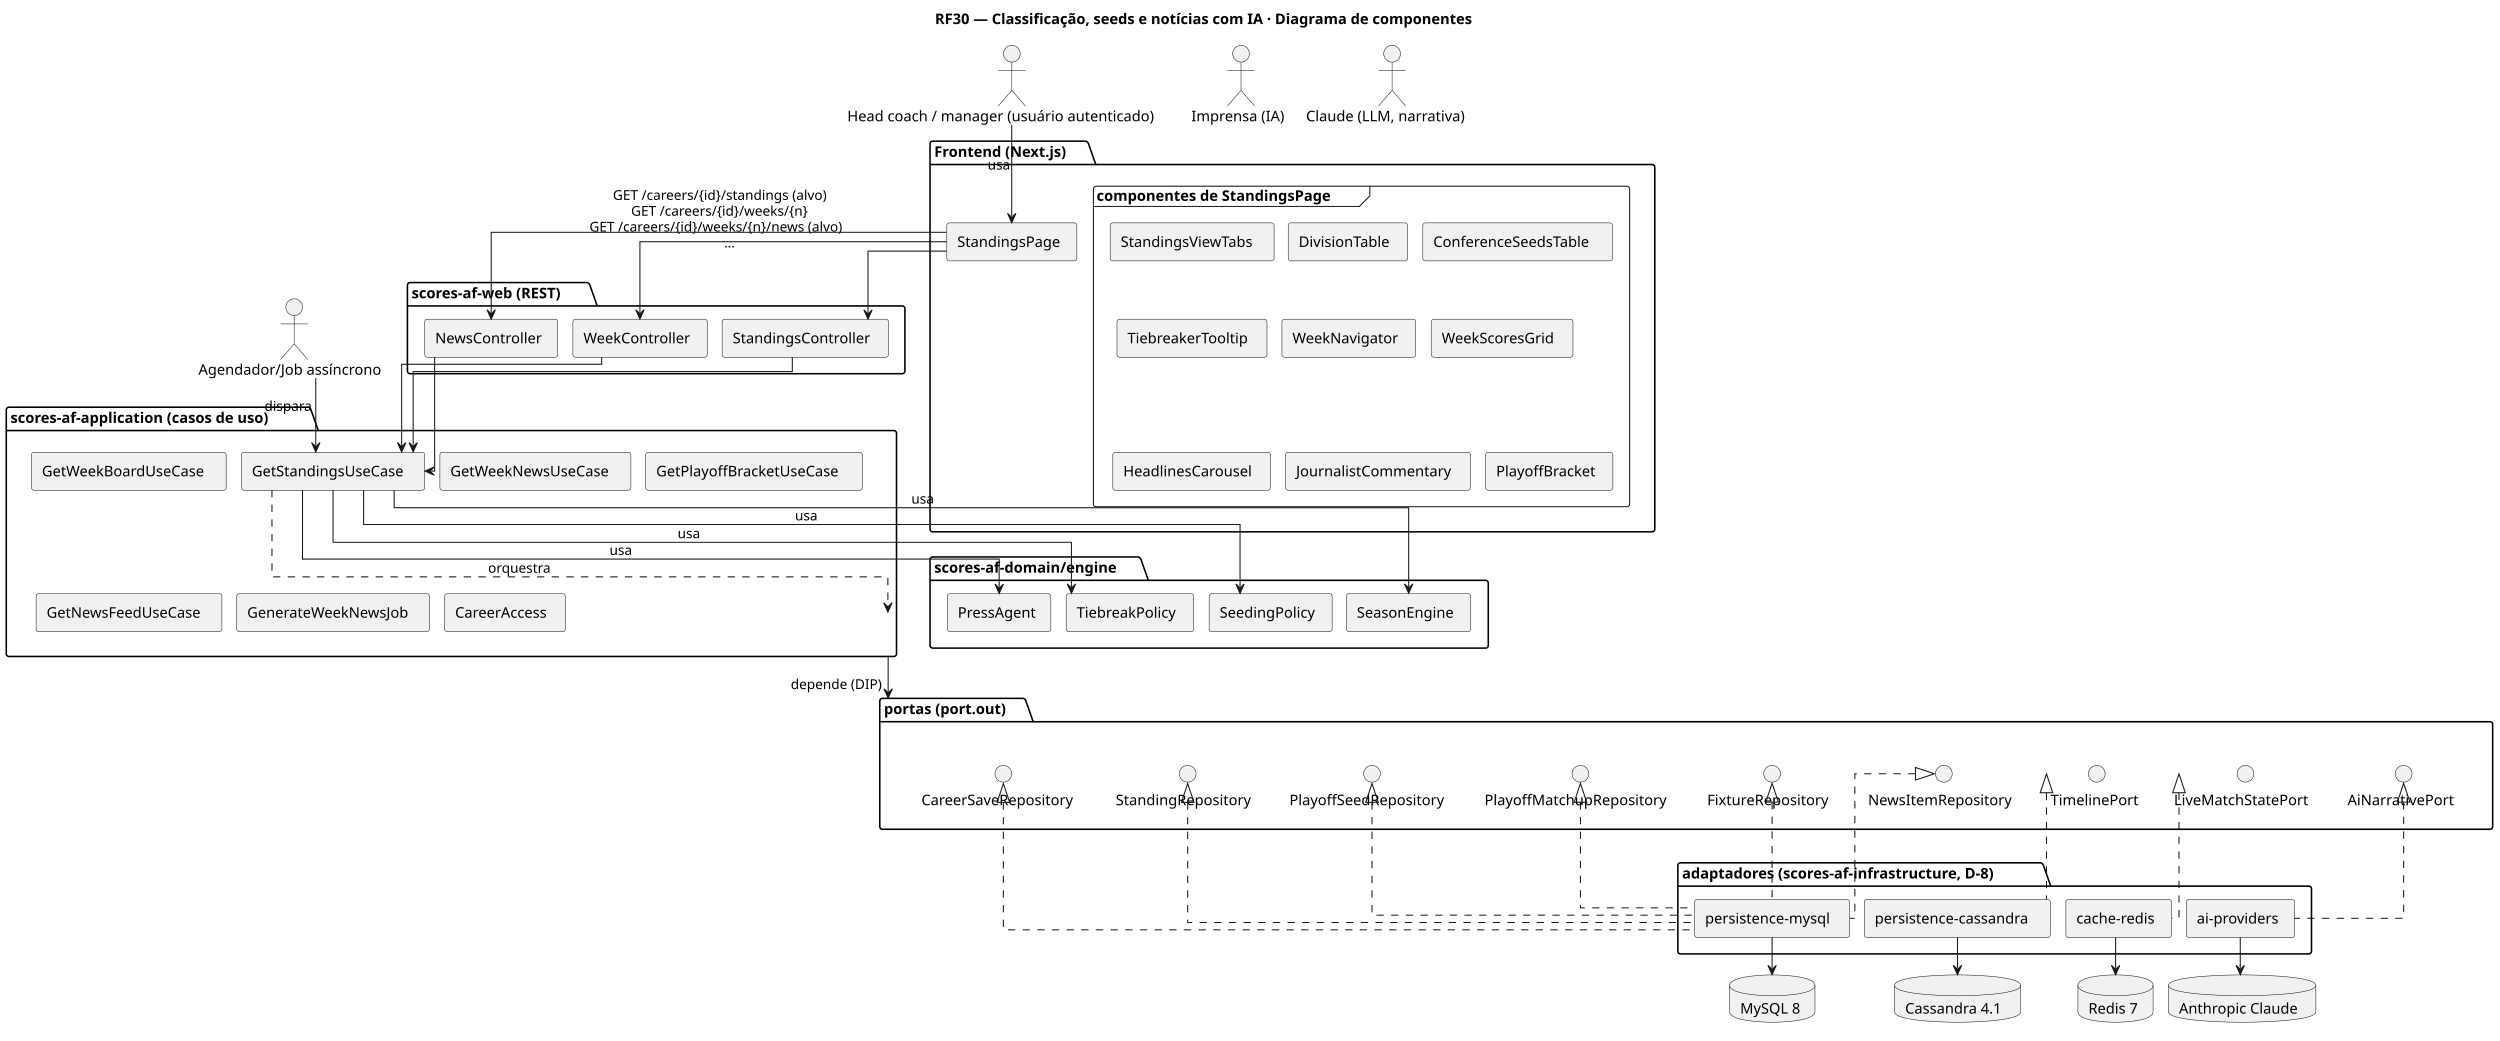
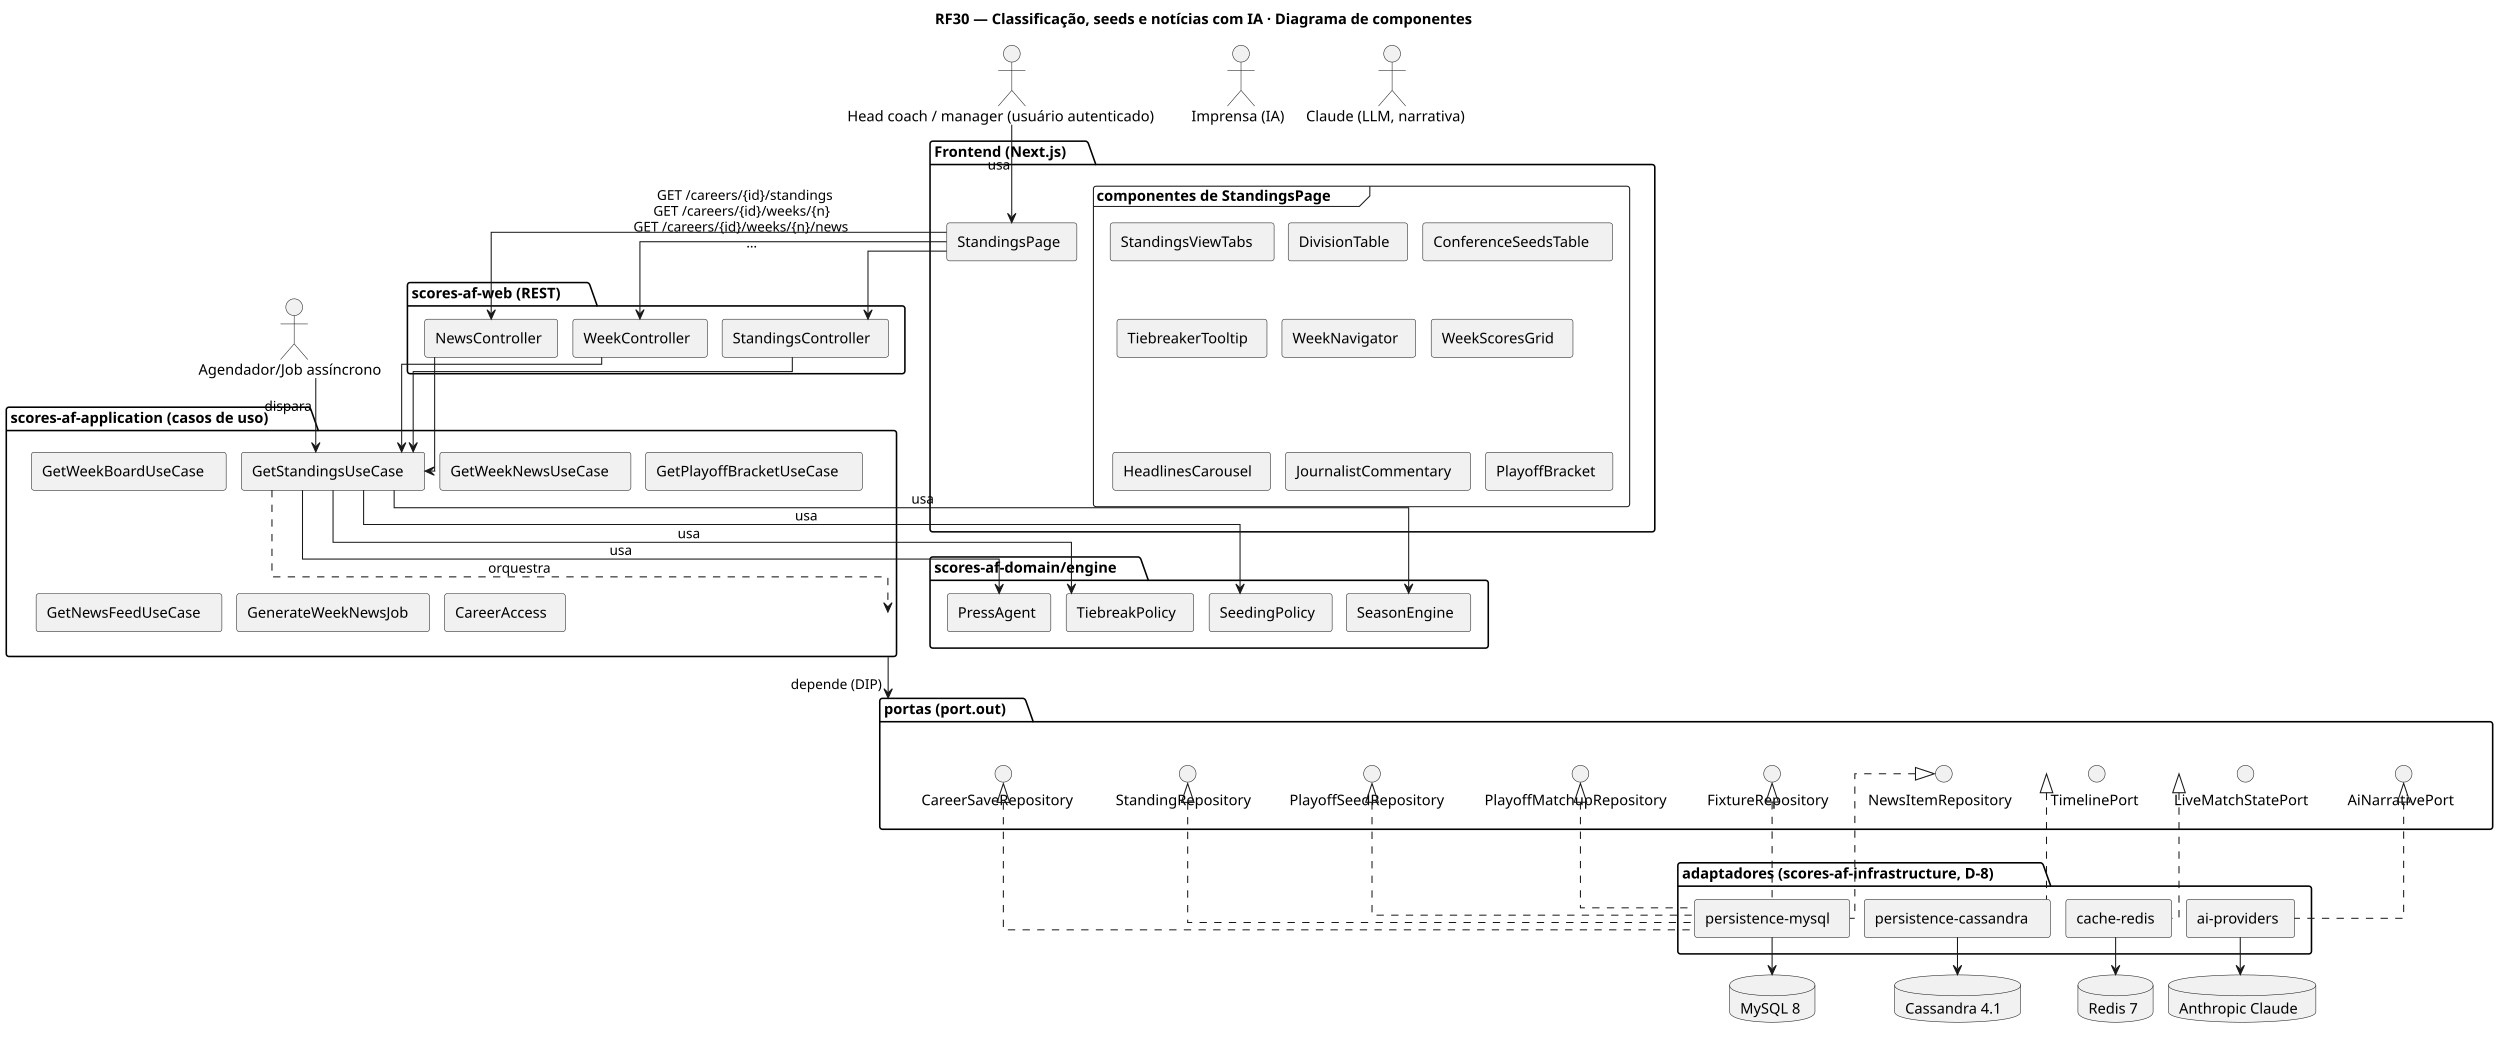
<svg xmlns="http://www.w3.org/2000/svg" contentStyleType="text/css" data-diagram-type="DESCRIPTION" height="993px" preserveAspectRatio="none" style="width:2387px;height:993px;background:#FFFFFF;" version="1.1" viewBox="0 0 2387 993" width="2387px" zoomAndPan="magnify">
  <defs />
  <g>
    <g class="title" data-source-line="1">
      <text fill="#000000" font-family="sans-serif" font-size="14" font-weight="bold" lengthAdjust="spacing" textLength="587.624" x="892.688" y="22.995">RF30 — Classificação, seeds e notícias com IA · Diagrama de componentes</text>
    </g>
    <g class="cluster" data-entity="pkg_fe" data-source-line="10" data-uid="ent0006" id="cluster_pkg_fe">
      <path d="M890.5,134.797 L1036.784,134.797 A3.75,3.75 0 0 1 1039.284,137.297 L1046.284,157.094 L1577.5,157.094 A2.5,2.5 0 0 1 1580,159.594 L1580,505.297 A2.5,2.5 0 0 1 1577.5,507.797 L890.5,507.797 A2.5,2.5 0 0 1 888,505.297 L888,137.297 A2.5,2.5 0 0 1 890.5,134.797" fill="none" style="stroke:#000000;stroke-width:1.5;" />
      <line style="stroke:#000000;stroke-width:1.5;" x1="888" x2="1046.284" y1="157.094" y2="157.094" />
      <text fill="#000000" font-family="sans-serif" font-size="14" font-weight="bold" lengthAdjust="spacing" textLength="145.284" x="892" y="149.792">Frontend (Next.js)</text>
    </g>
    <g class="cluster" data-entity="pkg_fe_sub" data-source-line="12" data-uid="ent0008" id="cluster_pkg_fe_sub">
      <rect fill="none" height="306" rx="2.5" ry="2.5" style="stroke:#181818;stroke-width:1;" width="512" x="1044" y="177.797" />
      <path d="M1307.914,177.797 L1307.914,187.094 L1297.914,197.094 L1044,197.094" fill="none" style="stroke:#181818;stroke-width:1;" />
      <text fill="#000000" font-family="sans-serif" font-size="14" font-weight="bold" lengthAdjust="spacing" textLength="253.914" x="1047" y="191.792">componentes de StandingsPage</text>
    </g>
    <g class="cluster" data-entity="pkg_web" data-source-line="24" data-uid="ent0018" id="cluster_pkg_web">
      <path d="M391.5,269.797 L560.739,269.797 A3.75,3.75 0 0 1 563.239,272.297 L570.239,292.094 L861.5,292.094 A2.5,2.5 0 0 1 864,294.594 L864,354.297 A2.5,2.5 0 0 1 861.5,356.797 L391.5,356.797 A2.5,2.5 0 0 1 389,354.297 L389,272.297 A2.5,2.5 0 0 1 391.5,269.797" fill="none" style="stroke:#000000;stroke-width:1.5;" />
      <line style="stroke:#000000;stroke-width:1.5;" x1="389" x2="570.239" y1="292.094" y2="292.094" />
      <text fill="#000000" font-family="sans-serif" font-size="14" font-weight="bold" lengthAdjust="spacing" textLength="168.239" x="393" y="284.792">scores-af-web (REST)</text>
    </g>
    <g class="cluster" data-entity="pkg_app" data-source-line="29" data-uid="ent0022" id="cluster_pkg_app">
      <path d="M8.5,388.797 L294.435,388.797 A3.75,3.75 0 0 1 296.935,391.297 L303.935,411.094 L853.5,411.094 A2.5,2.5 0 0 1 856,413.594 L856,624.297 A2.5,2.5 0 0 1 853.5,626.797 L8.5,626.797 A2.5,2.5 0 0 1 6,624.297 L6,391.297 A2.5,2.5 0 0 1 8.5,388.797" fill="none" style="stroke:#000000;stroke-width:1.5;" />
      <line style="stroke:#000000;stroke-width:1.5;" x1="6" x2="303.935" y1="411.094" y2="411.094" />
      <text fill="#000000" font-family="sans-serif" font-size="14" font-weight="bold" lengthAdjust="spacing" textLength="284.935" x="10" y="403.792">scores-af-application (casos de uso)</text>
    </g>
    <g class="cluster" data-entity="pkg_eng" data-source-line="38" data-uid="ent0030" id="cluster_pkg_eng">
      <path d="M890.5,531.797 L1086.939,531.797 A3.75,3.75 0 0 1 1089.439,534.297 L1096.439,554.094 L1418.5,554.094 A2.5,2.5 0 0 1 1421,556.594 L1421,616.297 A2.5,2.5 0 0 1 1418.5,618.797 L890.5,618.797 A2.5,2.5 0 0 1 888,616.297 L888,534.297 A2.5,2.5 0 0 1 890.5,531.797" fill="none" style="stroke:#000000;stroke-width:1.5;" />
      <line style="stroke:#000000;stroke-width:1.5;" x1="888" x2="1096.439" y1="554.094" y2="554.094" />
      <text fill="#000000" font-family="sans-serif" font-size="14" font-weight="bold" lengthAdjust="spacing" textLength="195.44" x="892" y="546.792">scores-af-domain/engine</text>
    </g>
    <g class="cluster" data-entity="pkg_ports" data-source-line="44" data-uid="ent0035" id="cluster_pkg_ports">
      <path d="M842.5,666.797 L977.019,666.797 A3.75,3.75 0 0 1 979.519,669.297 L986.519,689.094 L2377.5,689.094 A2.5,2.5 0 0 1 2380,691.594 L2380,789.297 A2.5,2.5 0 0 1 2377.5,791.797 L842.5,791.797 A2.5,2.5 0 0 1 840,789.297 L840,669.297 A2.5,2.5 0 0 1 842.5,666.797" fill="none" style="stroke:#000000;stroke-width:1.5;" />
      <line style="stroke:#000000;stroke-width:1.5;" x1="840" x2="986.519" y1="689.094" y2="689.094" />
      <text fill="#000000" font-family="sans-serif" font-size="14" font-weight="bold" lengthAdjust="spacing" textLength="133.519" x="844" y="681.792">portas (port.out)</text>
    </g>
    <g class="cluster" data-entity="pkg_ad" data-source-line="55" data-uid="ent0045" id="cluster_pkg_ad">
      <path d="M1604.5,823.797 L1948.589,823.797 A3.75,3.75 0 0 1 1951.089,826.297 L1958.089,846.094 L2204.5,846.094 A2.5,2.5 0 0 1 2207,848.594 L2207,908.297 A2.5,2.5 0 0 1 2204.5,910.797 L1604.5,910.797 A2.5,2.5 0 0 1 1602,908.297 L1602,826.297 A2.5,2.5 0 0 1 1604.5,823.797" fill="none" style="stroke:#000000;stroke-width:1.5;" />
      <line style="stroke:#000000;stroke-width:1.5;" x1="1602" x2="1958.089" y1="846.094" y2="846.094" />
      <text fill="#000000" font-family="sans-serif" font-size="14" font-weight="bold" lengthAdjust="spacing" textLength="343.089" x="1606" y="838.792">adaptadores (scores-af-infrastructure, D-8)</text>
    </g>
    <g class="entity" data-entity="c5" data-source-line="11" data-uid="ent0007" id="entity_c5">
      <rect fill="#F1F1F1" height="36.297" rx="2.5" ry="2.5" style="stroke:#181818;stroke-width:0.5;" width="124.18" x="904" y="212.797" />
      <text fill="#000000" font-family="sans-serif" font-size="14" lengthAdjust="spacing" textLength="104.18" x="914" y="235.792">StandingsPage</text>
    </g>
    <g class="entity" data-entity="c6" data-source-line="13" data-uid="ent0009" id="entity_c6">
      <rect fill="#F1F1F1" height="36.297" rx="2.5" ry="2.5" style="stroke:#181818;stroke-width:0.5;" width="156.5" x="1060" y="212.797" />
      <text fill="#000000" font-family="sans-serif" font-size="14" lengthAdjust="spacing" textLength="136.5" x="1070" y="235.792">StandingsViewTabs</text>
    </g>
    <g class="entity" data-entity="c7" data-source-line="14" data-uid="ent0010" id="entity_c7">
      <rect fill="#F1F1F1" height="36.297" rx="2.5" ry="2.5" style="stroke:#181818;stroke-width:0.5;" width="113.987" x="1230" y="212.797" />
      <text fill="#000000" font-family="sans-serif" font-size="14" lengthAdjust="spacing" textLength="93.987" x="1240" y="235.792">DivisionTable</text>
    </g>
    <g class="entity" data-entity="c8" data-source-line="15" data-uid="ent0011" id="entity_c8">
      <rect fill="#F1F1F1" height="36.297" rx="2.5" ry="2.5" style="stroke:#181818;stroke-width:0.5;" width="181.123" x="1358.5" y="212.797" />
      <text fill="#000000" font-family="sans-serif" font-size="14" lengthAdjust="spacing" textLength="161.123" x="1368.5" y="235.792">ConferenceSeedsTable</text>
    </g>
    <g class="entity" data-entity="c9" data-source-line="16" data-uid="ent0012" id="entity_c9">
      <rect fill="#F1F1F1" height="36.297" rx="2.5" ry="2.5" style="stroke:#181818;stroke-width:0.5;" width="143.204" x="1066.5" y="304.797" />
      <text fill="#000000" font-family="sans-serif" font-size="14" lengthAdjust="spacing" textLength="123.204" x="1076.5" y="327.792">TiebreakerTooltip</text>
    </g>
    <g class="entity" data-entity="c10" data-source-line="17" data-uid="ent0013" id="entity_c10">
      <rect fill="#F1F1F1" height="36.297" rx="2.5" ry="2.5" style="stroke:#181818;stroke-width:0.5;" width="127.68" x="1224" y="304.797" />
      <text fill="#000000" font-family="sans-serif" font-size="14" lengthAdjust="spacing" textLength="107.68" x="1234" y="327.792">WeekNavigator</text>
    </g>
    <g class="entity" data-entity="c11" data-source-line="18" data-uid="ent0014" id="entity_c11">
      <rect fill="#F1F1F1" height="36.297" rx="2.5" ry="2.5" style="stroke:#181818;stroke-width:0.5;" width="135.37" x="1366.5" y="304.797" />
      <text fill="#000000" font-family="sans-serif" font-size="14" lengthAdjust="spacing" textLength="115.37" x="1376.5" y="327.792">WeekScoresGrid</text>
    </g>
    <g class="entity" data-entity="c12" data-source-line="19" data-uid="ent0015" id="entity_c12">
      <rect fill="#F1F1F1" height="36.297" rx="2.5" ry="2.5" style="stroke:#181818;stroke-width:0.5;" width="150.512" x="1062.5" y="431.797" />
      <text fill="#000000" font-family="sans-serif" font-size="14" lengthAdjust="spacing" textLength="130.512" x="1072.5" y="454.792">HeadlinesCarousel</text>
    </g>
    <g class="entity" data-entity="c13" data-source-line="20" data-uid="ent0016" id="entity_c13">
      <rect fill="#F1F1F1" height="36.297" rx="2.5" ry="2.5" style="stroke:#181818;stroke-width:0.5;" width="176.55" x="1227.5" y="431.797" />
      <text fill="#000000" font-family="sans-serif" font-size="14" lengthAdjust="spacing" textLength="156.55" x="1237.5" y="454.792">JournalistCommentary</text>
    </g>
    <g class="entity" data-entity="c14" data-source-line="21" data-uid="ent0017" id="entity_c14">
      <rect fill="#F1F1F1" height="36.297" rx="2.5" ry="2.5" style="stroke:#181818;stroke-width:0.5;" width="121.466" x="1418.5" y="431.797" />
      <text fill="#000000" font-family="sans-serif" font-size="14" lengthAdjust="spacing" textLength="101.466" x="1428.5" y="454.792">PlayoffBracket</text>
    </g>
    <g class="entity" data-entity="c15" data-source-line="25" data-uid="ent0019" id="entity_c15">
      <rect fill="#F1F1F1" height="36.297" rx="2.5" ry="2.5" style="stroke:#181818;stroke-width:0.5;" width="158.831" x="689.5" y="304.797" />
      <text fill="#000000" font-family="sans-serif" font-size="14" lengthAdjust="spacing" textLength="138.831" x="699.5" y="327.792">StandingsController</text>
    </g>
    <g class="entity" data-entity="c16" data-source-line="26" data-uid="ent0020" id="entity_c16">
      <rect fill="#F1F1F1" height="36.297" rx="2.5" ry="2.5" style="stroke:#181818;stroke-width:0.5;" width="128.35" x="547" y="304.797" />
      <text fill="#000000" font-family="sans-serif" font-size="14" lengthAdjust="spacing" textLength="108.35" x="557" y="327.792">WeekController</text>
    </g>
    <g class="entity" data-entity="c17" data-source-line="27" data-uid="ent0021" id="entity_c17">
      <rect fill="#F1F1F1" height="36.297" rx="2.5" ry="2.5" style="stroke:#181818;stroke-width:0.5;" width="127.003" x="405.5" y="304.797" />
      <text fill="#000000" font-family="sans-serif" font-size="14" lengthAdjust="spacing" textLength="107.003" x="415.5" y="327.792">NewsController</text>
    </g>
    <g class="entity" data-entity="c18" data-source-line="30" data-uid="ent0023" id="entity_c18">
      <rect fill="#F1F1F1" height="36.297" rx="2.5" ry="2.5" style="stroke:#181818;stroke-width:0.5;" width="175.025" x="230.5" y="431.797" />
      <text fill="#000000" font-family="sans-serif" font-size="14" lengthAdjust="spacing" textLength="155.025" x="240.5" y="454.792">GetStandingsUseCase</text>
    </g>
    <g class="entity" data-entity="c19" data-source-line="31" data-uid="ent0024" id="entity_c19">
      <rect fill="#F1F1F1" height="36.297" rx="2.5" ry="2.5" style="stroke:#181818;stroke-width:0.5;" width="185.935" x="30" y="431.797" />
      <text fill="#000000" font-family="sans-serif" font-size="14" lengthAdjust="spacing" textLength="165.935" x="40" y="454.792">GetWeekBoardUseCase</text>
    </g>
    <g class="entity" data-entity="c20" data-source-line="32" data-uid="ent0025" id="entity_c20">
      <rect fill="#F1F1F1" height="36.297" rx="2.5" ry="2.5" style="stroke:#181818;stroke-width:0.5;" width="182.374" x="420" y="431.797" />
      <text fill="#000000" font-family="sans-serif" font-size="14" lengthAdjust="spacing" textLength="162.374" x="430" y="454.792">GetWeekNewsUseCase</text>
    </g>
    <g class="entity" data-entity="c21" data-source-line="33" data-uid="ent0026" id="entity_c21">
      <rect fill="#F1F1F1" height="36.297" rx="2.5" ry="2.5" style="stroke:#181818;stroke-width:0.5;" width="206.833" x="616.5" y="431.797" />
      <text fill="#000000" font-family="sans-serif" font-size="14" lengthAdjust="spacing" textLength="186.833" x="626.5" y="454.792">GetPlayoffBracketUseCase</text>
    </g>
    <g class="entity" data-entity="c22" data-source-line="34" data-uid="ent0027" id="entity_c22">
      <rect fill="#F1F1F1" height="36.297" rx="2.5" ry="2.5" style="stroke:#181818;stroke-width:0.5;" width="177.363" x="34.5" y="566.797" />
      <text fill="#000000" font-family="sans-serif" font-size="14" lengthAdjust="spacing" textLength="157.363" x="44.5" y="589.792">GetNewsFeedUseCase</text>
    </g>
    <g class="entity" data-entity="c23" data-source-line="35" data-uid="ent0028" id="entity_c23">
      <rect fill="#F1F1F1" height="36.297" rx="2.5" ry="2.5" style="stroke:#181818;stroke-width:0.5;" width="183.974" x="226" y="566.797" />
      <text fill="#000000" font-family="sans-serif" font-size="14" lengthAdjust="spacing" textLength="163.974" x="236" y="589.792">GenerateWeekNewsJob</text>
    </g>
    <g class="entity" data-entity="c24" data-source-line="36" data-uid="ent0029" id="entity_c24">
      <rect fill="#F1F1F1" height="36.297" rx="2.5" ry="2.5" style="stroke:#181818;stroke-width:0.5;" width="115.266" x="424.5" y="566.797" />
      <text fill="#000000" font-family="sans-serif" font-size="14" lengthAdjust="spacing" textLength="95.266" x="434.5" y="589.792">CareerAccess</text>
    </g>
    <g class="entity" data-entity="c25" data-source-line="39" data-uid="ent0031" id="entity_c25">
      <rect fill="#F1F1F1" height="36.297" rx="2.5" ry="2.5" style="stroke:#181818;stroke-width:0.5;" width="118.793" x="1285.5" y="566.797" />
      <text fill="#000000" font-family="sans-serif" font-size="14" lengthAdjust="spacing" textLength="98.793" x="1295.5" y="589.792">SeasonEngine</text>
    </g>
    <g class="entity" data-entity="c26" data-source-line="40" data-uid="ent0032" id="entity_c26">
      <rect fill="#F1F1F1" height="36.297" rx="2.5" ry="2.5" style="stroke:#181818;stroke-width:0.5;" width="117.419" x="1154.5" y="566.797" />
      <text fill="#000000" font-family="sans-serif" font-size="14" lengthAdjust="spacing" textLength="97.419" x="1164.5" y="589.792">SeedingPolicy</text>
    </g>
    <g class="entity" data-entity="c27" data-source-line="41" data-uid="ent0033" id="entity_c27">
      <rect fill="#F1F1F1" height="36.297" rx="2.5" ry="2.5" style="stroke:#181818;stroke-width:0.5;" width="121.767" x="1018" y="566.797" />
      <text fill="#000000" font-family="sans-serif" font-size="14" lengthAdjust="spacing" textLength="101.767" x="1028" y="589.792">TiebreakPolicy</text>
    </g>
    <g class="entity" data-entity="c28" data-source-line="42" data-uid="ent0034" id="entity_c28">
      <rect fill="#F1F1F1" height="36.297" rx="2.5" ry="2.5" style="stroke:#181818;stroke-width:0.5;" width="98.839" x="904.5" y="566.797" />
      <text fill="#000000" font-family="sans-serif" font-size="14" lengthAdjust="spacing" textLength="78.839" x="914.5" y="589.792">PressAgent</text>
    </g>
    <g class="entity" data-entity="c29" data-source-line="45" data-uid="ent0036" id="entity_c29">
      <ellipse cx="958" cy="738.797" fill="#F1F1F1" rx="8" ry="8" style="stroke:#181818;stroke-width:0.5;" />
      <text fill="#000000" font-family="sans-serif" font-size="14" lengthAdjust="spacing" textLength="156.529" x="879.735" y="768.792">CareerSaveRepository</text>
    </g>
    <g class="entity" data-entity="c30" data-source-line="46" data-uid="ent0037" id="entity_c30">
      <ellipse cx="1134" cy="738.797" fill="#F1F1F1" rx="8" ry="8" style="stroke:#181818;stroke-width:0.5;" />
      <text fill="#000000" font-family="sans-serif" font-size="14" lengthAdjust="spacing" textLength="137.436" x="1065.282" y="768.792">StandingRepository</text>
    </g>
    <g class="entity" data-entity="c31" data-source-line="47" data-uid="ent0038" id="entity_c31">
      <ellipse cx="1310" cy="738.797" fill="#F1F1F1" rx="8" ry="8" style="stroke:#181818;stroke-width:0.5;" />
      <text fill="#000000" font-family="sans-serif" font-size="14" lengthAdjust="spacing" textLength="157.691" x="1231.154" y="768.792">PlayoffSeedRepository</text>
    </g>
    <g class="entity" data-entity="c32" data-source-line="48" data-uid="ent0039" id="entity_c32">
      <ellipse cx="1509" cy="738.797" fill="#F1F1F1" rx="8" ry="8" style="stroke:#181818;stroke-width:0.5;" />
      <text fill="#000000" font-family="sans-serif" font-size="14" lengthAdjust="spacing" textLength="183.169" x="1417.416" y="768.792">PlayoffMatchupRepository</text>
    </g>
    <g class="entity" data-entity="c33" data-source-line="49" data-uid="ent0040" id="entity_c33">
      <ellipse cx="1692" cy="738.797" fill="#F1F1F1" rx="8" ry="8" style="stroke:#181818;stroke-width:0.5;" />
      <text fill="#000000" font-family="sans-serif" font-size="14" lengthAdjust="spacing" textLength="124.031" x="1629.984" y="768.792">FixtureRepository</text>
    </g>
    <g class="entity" data-entity="c34" data-source-line="50" data-uid="ent0041" id="entity_c34">
      <ellipse cx="1856" cy="738.797" fill="#F1F1F1" rx="8" ry="8" style="stroke:#181818;stroke-width:0.5;" />
      <text fill="#000000" font-family="sans-serif" font-size="14" lengthAdjust="spacing" textLength="144.772" x="1783.614" y="768.792">NewsItemRepository</text>
    </g>
    <g class="entity" data-entity="c35" data-source-line="51" data-uid="ent0042" id="entity_c35">
      <ellipse cx="2002" cy="738.797" fill="#F1F1F1" rx="8" ry="8" style="stroke:#181818;stroke-width:0.5;" />
      <text fill="#000000" font-family="sans-serif" font-size="14" lengthAdjust="spacing" textLength="88.211" x="1957.895" y="768.792">TimelinePort</text>
    </g>
    <g class="entity" data-entity="c36" data-source-line="52" data-uid="ent0043" id="entity_c36">
      <ellipse cx="2144" cy="738.797" fill="#F1F1F1" rx="8" ry="8" style="stroke:#181818;stroke-width:0.5;" />
      <text fill="#000000" font-family="sans-serif" font-size="14" lengthAdjust="spacing" textLength="136.616" x="2075.692" y="768.792">LiveMatchStatePort</text>
    </g>
    <g class="entity" data-entity="c37" data-source-line="53" data-uid="ent0044" id="entity_c37">
      <ellipse cx="2295" cy="738.797" fill="#F1F1F1" rx="8" ry="8" style="stroke:#181818;stroke-width:0.5;" />
      <text fill="#000000" font-family="sans-serif" font-size="14" lengthAdjust="spacing" textLength="107.14" x="2241.43" y="768.792">AiNarrativePort</text>
    </g>
    <g class="entity" data-entity="c38" data-source-line="56" data-uid="ent0046" id="entity_c38">
      <rect fill="#F1F1F1" height="36.297" rx="2.5" ry="2.5" style="stroke:#181818;stroke-width:0.5;" width="148.065" x="1618" y="858.797" />
      <text fill="#000000" font-family="sans-serif" font-size="14" lengthAdjust="spacing" textLength="128.065" x="1628" y="881.792">persistence-mysql</text>
    </g>
    <g class="entity" data-entity="c39" data-source-line="57" data-uid="ent0047" id="entity_c39">
      <rect fill="#F1F1F1" height="36.297" rx="2.5" ry="2.5" style="stroke:#181818;stroke-width:0.5;" width="177.609" x="1780" y="858.797" />
      <text fill="#000000" font-family="sans-serif" font-size="14" lengthAdjust="spacing" textLength="157.609" x="1790" y="881.792">persistence-cassandra</text>
    </g>
    <g class="entity" data-entity="c40" data-source-line="58" data-uid="ent0048" id="entity_c40">
      <rect fill="#F1F1F1" height="36.297" rx="2.5" ry="2.5" style="stroke:#181818;stroke-width:0.5;" width="100.951" x="1972.5" y="858.797" />
      <text fill="#000000" font-family="sans-serif" font-size="14" lengthAdjust="spacing" textLength="80.951" x="1982.5" y="881.792">cache-redis</text>
    </g>
    <g class="entity" data-entity="c41" data-source-line="59" data-uid="ent0049" id="entity_c41">
      <rect fill="#F1F1F1" height="36.297" rx="2.5" ry="2.5" style="stroke:#181818;stroke-width:0.5;" width="103.453" x="2087.5" y="858.797" />
      <text fill="#000000" font-family="sans-serif" font-size="14" lengthAdjust="spacing" textLength="83.453" x="2097.5" y="881.792">ai-providers</text>
    </g>
    <g class="entity" data-entity="c1" data-source-line="6" data-uid="ent0002" id="entity_c1">
      <ellipse cx="966.1" cy="51.297" fill="#F1F1F1" rx="8" ry="8" style="stroke:#181818;stroke-width:0.5;" />
      <path d="M966.1,59.297 L966.1,86.297 M953.1,67.297 L979.1,67.297 M966.1,86.297 L953.1,101.297 M966.1,86.297 L979.1,101.297" fill="none" style="stroke:#181818;stroke-width:0.5;" />
      <text fill="#000000" font-family="sans-serif" font-size="14" lengthAdjust="spacing" textLength="314.2" x="809" y="115.792">Head coach / manager (usuário autenticado)</text>
    </g>
    <g class="entity" data-entity="c2" data-source-line="7" data-uid="ent0003" id="entity_c2">
      <ellipse cx="1184.924" cy="51.297" fill="#F1F1F1" rx="8" ry="8" style="stroke:#181818;stroke-width:0.5;" />
      <path d="M1184.924,59.297 L1184.924,86.297 M1171.924,67.297 L1197.924,67.297 M1184.924,86.297 L1171.924,101.297 M1184.924,86.297 L1197.924,101.297" fill="none" style="stroke:#181818;stroke-width:0.5;" />
      <text fill="#000000" font-family="sans-serif" font-size="14" lengthAdjust="spacing" textLength="94.849" x="1137.5" y="115.792">Imprensa (IA)</text>
    </g>
    <g class="entity" data-entity="c3" data-source-line="8" data-uid="ent0004" id="entity_c3">
      <ellipse cx="1329.178" cy="51.297" fill="#F1F1F1" rx="8" ry="8" style="stroke:#181818;stroke-width:0.5;" />
      <path d="M1329.178,59.297 L1329.178,86.297 M1316.178,67.297 L1342.178,67.297 M1329.178,86.297 L1316.178,101.297 M1329.178,86.297 L1342.178,101.297" fill="none" style="stroke:#181818;stroke-width:0.5;" />
      <text fill="#000000" font-family="sans-serif" font-size="14" lengthAdjust="spacing" textLength="164.356" x="1247" y="115.792">Claude (LLM, narrativa)</text>
    </g>
    <g class="entity" data-entity="c4" data-source-line="9" data-uid="ent0005" id="entity_c4">
      <ellipse cx="280.879" cy="293.297" fill="#F1F1F1" rx="8" ry="8" style="stroke:#181818;stroke-width:0.5;" />
      <path d="M280.879,301.297 L280.879,328.297 M267.879,309.297 L293.879,309.297 M280.879,328.297 L267.879,343.297 M280.879,328.297 L293.879,343.297" fill="none" style="stroke:#181818;stroke-width:0.5;" />
      <text fill="#000000" font-family="sans-serif" font-size="14" lengthAdjust="spacing" textLength="182.759" x="189.5" y="357.792">Agendador/Job assíncrono</text>
    </g>
    <g class="entity" data-entity="s1" data-source-line="61" data-uid="ent0050" id="entity_s1">
      <path d="M1651.5,940.797 C1651.5,930.797 1692.214,930.797 1692.214,930.797 C1692.214,930.797 1732.928,930.797 1732.928,940.797 L1732.928,966.094 C1732.928,976.094 1692.214,976.094 1692.214,976.094 C1692.214,976.094 1651.5,976.094 1651.5,966.094 L1651.5,940.797" fill="#F1F1F1" style="stroke:#181818;stroke-width:0.5;" />
      <path d="M1651.5,940.797 C1651.5,950.797 1692.214,950.797 1692.214,950.797 C1692.214,950.797 1732.928,950.797 1732.928,940.797" fill="none" style="stroke:#181818;stroke-width:0.5;" />
      <text fill="#000000" font-family="sans-serif" font-size="14" lengthAdjust="spacing" textLength="61.428" x="1661.5" y="967.792">MySQL 8</text>
    </g>
    <g class="entity" data-entity="s2" data-source-line="62" data-uid="ent0051" id="entity_s2">
      <path d="M1809,940.797 C1809,930.797 1869.166,930.797 1869.166,930.797 C1869.166,930.797 1929.331,930.797 1929.331,940.797 L1929.331,966.094 C1929.331,976.094 1869.166,976.094 1869.166,976.094 C1869.166,976.094 1809,976.094 1809,966.094 L1809,940.797" fill="#F1F1F1" style="stroke:#181818;stroke-width:0.5;" />
      <path d="M1809,940.797 C1809,950.797 1869.166,950.797 1869.166,950.797 C1869.166,950.797 1929.331,950.797 1929.331,940.797" fill="none" style="stroke:#181818;stroke-width:0.5;" />
      <text fill="#000000" font-family="sans-serif" font-size="14" lengthAdjust="spacing" textLength="100.331" x="1819" y="967.792">Cassandra 4.1</text>
    </g>
    <g class="entity" data-entity="s3" data-source-line="63" data-uid="ent0052" id="entity_s3">
      <path d="M1984,940.797 C1984,930.797 2019.884,930.797 2019.884,930.797 C2019.884,930.797 2055.769,930.797 2055.769,940.797 L2055.769,966.094 C2055.769,976.094 2019.884,976.094 2019.884,976.094 C2019.884,976.094 1984,976.094 1984,966.094 L1984,940.797" fill="#F1F1F1" style="stroke:#181818;stroke-width:0.5;" />
      <path d="M1984,940.797 C1984,950.797 2019.884,950.797 2019.884,950.797 C2019.884,950.797 2055.769,950.797 2055.769,940.797" fill="none" style="stroke:#181818;stroke-width:0.5;" />
      <text fill="#000000" font-family="sans-serif" font-size="14" lengthAdjust="spacing" textLength="51.769" x="1994" y="967.792">Redis 7</text>
    </g>
    <g class="entity" data-entity="s4" data-source-line="64" data-uid="ent0053" id="entity_s4">
      <path d="M2070.5,940.797 C2070.5,930.797 2140.837,930.797 2140.837,930.797 C2140.837,930.797 2211.175,930.797 2211.175,940.797 L2211.175,966.094 C2211.175,976.094 2140.837,976.094 2140.837,976.094 C2140.837,976.094 2070.5,976.094 2070.5,966.094 L2070.5,940.797" fill="#F1F1F1" style="stroke:#181818;stroke-width:0.5;" />
      <path d="M2070.5,940.797 C2070.5,950.797 2140.837,950.797 2140.837,950.797 C2140.837,950.797 2211.175,950.797 2211.175,940.797" fill="none" style="stroke:#181818;stroke-width:0.5;" />
      <text fill="#000000" font-family="sans-serif" font-size="14" lengthAdjust="spacing" textLength="120.675" x="2080.5" y="967.792">Anthropic Claude</text>
    </g>
    <g class="link" data-entity-1="c1" data-entity-2="c5" data-source-line="65" data-uid="lnk54" id="link_c1_c5">
      <path d="M966,119.037 C966,149.067 966,183.547 966,206.637" fill="none" id="c1-to-c5" style="stroke:#181818;stroke-width:1;" />
      <polygon fill="#181818" points="966,212.637,970,203.637,966,207.637,962,203.637,966,212.637" style="stroke:#181818;stroke-width:1;" />
      <text fill="#000000" font-family="sans-serif" font-size="13" lengthAdjust="spacing" textLength="22.979" x="943" y="161.904">usa</text>
    </g>
    <g class="link" data-entity-1="c4" data-entity-2="c18" data-source-line="66" data-uid="lnk55" id="link_c4_c18">
      <path d="M301.5,360.897 C301.5,384.277 301.5,407.157 301.5,425.537" fill="none" id="c4-to-c18" style="stroke:#181818;stroke-width:1;" />
      <polygon fill="#181818" points="301.5,431.537,305.5,422.537,301.5,426.537,297.5,422.537,301.5,431.537" style="stroke:#181818;stroke-width:1;" />
      <text fill="#000000" font-family="sans-serif" font-size="13" lengthAdjust="spacing" textLength="48.166" x="252.5" y="392.284">dispara</text>
    </g>
    <g class="link" data-entity-1="c5" data-entity-2="c15" data-source-line="67" data-uid="lnk56" id="link_c5_c15">
      <path d="M903.8,239.797 C867.49,239.797 828.75,239.797 828.75,239.797 C828.75,239.797 828.75,274.377 828.75,298.787" fill="none" id="c5-to-c15" style="stroke:#181818;stroke-width:1;" />
      <polygon fill="#181818" points="828.75,304.787,832.75,295.787,828.75,299.787,824.75,295.787,828.75,304.787" style="stroke:#181818;stroke-width:1;" />
-       <text fill="#000000" font-family="sans-serif" font-size="13" lengthAdjust="spacing" textLength="225.183" x="585.235" y="190.864">GET /careers/{id}/standings (alvo)</text>
-       <text fill="#000000" font-family="sans-serif" font-size="13" lengthAdjust="spacing" textLength="190.569" x="602.542" y="205.997">GET /careers/{id}/weeks/{n}</text>
-       <text fill="#000000" font-family="sans-serif" font-size="13" lengthAdjust="spacing" textLength="270.093" x="562.78" y="221.129">GET /careers/{id}/weeks/{n}/news (alvo)</text>
-       <text fill="#000000" font-family="sans-serif" font-size="13" lengthAdjust="spacing" textLength="13" x="691.326" y="236.262">…</text>
+       <text fill="#000000" font-family="sans-serif" font-size="13" lengthAdjust="spacing" textLength="183.682" x="627.235" y="190.864">GET /careers/{id}/standings</text>
+       <text fill="#000000" font-family="sans-serif" font-size="13" lengthAdjust="spacing" textLength="190.569" x="623.791" y="205.997">GET /careers/{id}/weeks/{n}</text>
+       <text fill="#000000" font-family="sans-serif" font-size="13" lengthAdjust="spacing" textLength="228.592" x="604.78" y="221.129">GET /careers/{id}/weeks/{n}/news</text>
+       <text fill="#000000" font-family="sans-serif" font-size="13" lengthAdjust="spacing" textLength="13" x="712.576" y="236.262">…</text>
    </g>
    <g class="link" data-entity-1="c5" data-entity-2="c16" data-source-line="68" data-uid="lnk57" id="link_c5_c16">
      <path d="M903.76,230.797 C801.95,230.797 611,230.797 611,230.797 C611,230.797 611,271.807 611,298.617" fill="none" id="c5-to-c16" style="stroke:#181818;stroke-width:1;" />
      <polygon fill="#181818" points="611,304.617,615,295.617,611,299.617,607,295.617,611,304.617" style="stroke:#181818;stroke-width:1;" />
    </g>
    <g class="link" data-entity-1="c5" data-entity-2="c17" data-source-line="69" data-uid="lnk58" id="link_c5_c17">
      <path d="M903.81,221.797 C770.45,221.797 469,221.797 469,221.797 C469,221.797 469,269.687 469,298.737" fill="none" id="c5-to-c17" style="stroke:#181818;stroke-width:1;" />
      <polygon fill="#181818" points="469,304.737,473,295.737,469,299.737,465,295.737,469,304.737" style="stroke:#181818;stroke-width:1;" />
    </g>
    <g class="link" data-entity-1="c15" data-entity-2="c18" data-source-line="70" data-uid="lnk59" id="link_c15_c18">
      <path d="M756.5,341.037 C756.5,348.227 756.5,354.797 756.5,354.797 C756.5,354.797 394.5,354.797 394.5,354.797 C394.5,354.797 394.5,397.877 394.5,425.477" fill="none" id="c15-to-c18" style="stroke:#181818;stroke-width:1;" />
      <polygon fill="#181818" points="394.5,431.477,398.5,422.477,394.5,426.477,390.5,422.477,394.5,431.477" style="stroke:#181818;stroke-width:1;" />
    </g>
    <g class="link" data-entity-1="c16" data-entity-2="c18" data-source-line="71" data-uid="lnk60" id="link_c16_c18">
      <path d="M574.5,340.967 C574.5,344.847 574.5,347.797 574.5,347.797 C574.5,347.797 383.5,347.797 383.5,347.797 C383.5,347.797 383.5,396.227 383.5,425.557" fill="none" id="c16-to-c18" style="stroke:#181818;stroke-width:1;" />
      <polygon fill="#181818" points="383.5,431.557,387.5,422.557,383.5,426.557,379.5,422.557,383.5,431.557" style="stroke:#181818;stroke-width:1;" />
    </g>
    <g class="link" data-entity-1="c17" data-entity-2="c18" data-source-line="72" data-uid="lnk61" id="link_c17_c18">
      <path d="M415,340.997 C415,376.107 415,449.797 415,449.797 C415,449.797 417.45,449.797 411.7,449.797" fill="none" id="c17-to-c18" style="stroke:#181818;stroke-width:1;" />
      <polygon fill="#181818" points="405.7,449.797,414.7,453.797,410.7,449.797,414.7,445.797,405.7,449.797" style="stroke:#181818;stroke-width:1;" />
    </g>
    <g class="link" data-entity-1="c18" data-entity-2="pkg_app" data-source-line="73" data-uid="lnk62" id="link_c18_pkg_app">
      <path d="M259.67,467.857 C259.67,496.907 259.67,550.797 259.67,550.797 C259.67,550.797 847.75,550.797 847.75,550.797 C847.75,550.797 847.75,574.677 847.75,578.417" fill="none" id="c18-to-pkg_app" style="stroke:#181818;stroke-width:1;stroke-dasharray:7,7;" />
      <polygon fill="#181818" points="847.75,584.417,851.75,575.417,847.75,579.417,843.75,575.417,847.75,584.417" style="stroke:#181818;stroke-width:1;" />
      <text fill="#000000" font-family="sans-serif" font-size="13" lengthAdjust="spacing" textLength="62.969" x="466.05" y="546.864">orquestra</text>
    </g>
    <g class="link" data-entity-1="c18" data-entity-2="c25" data-source-line="74" data-uid="lnk63" id="link_c18_c25">
      <path d="M376.33,468.117 C376.33,476.587 376.33,484.797 376.33,484.797 C376.33,484.797 1345,484.797 1345,484.797 C1345,484.797 1345,531.587 1345,560.457" fill="none" id="c18-to-c25" style="stroke:#181818;stroke-width:1;" />
      <polygon fill="#181818" points="1345,566.457,1349,557.457,1345,561.457,1341,557.457,1345,566.457" style="stroke:#181818;stroke-width:1;" />
      <text fill="#000000" font-family="sans-serif" font-size="13" lengthAdjust="spacing" textLength="22.979" x="870.16" y="480.864">usa</text>
    </g>
    <g class="link" data-entity-1="c18" data-entity-2="c26" data-source-line="75" data-uid="lnk64" id="link_c18_c26">
      <path d="M347.17,467.917 C347.17,482.577 347.17,500.797 347.17,500.797 C347.17,500.797 1184,500.797 1184,500.797 C1184,500.797 1184,535.867 1184,560.567" fill="none" id="c18-to-c26" style="stroke:#181818;stroke-width:1;" />
      <polygon fill="#181818" points="1184,566.567,1188,557.567,1184,561.567,1180,557.567,1184,566.567" style="stroke:#181818;stroke-width:1;" />
      <text fill="#000000" font-family="sans-serif" font-size="13" lengthAdjust="spacing" textLength="22.979" x="759.03" y="496.864">usa</text>
    </g>
    <g class="link" data-entity-1="c18" data-entity-2="c27" data-source-line="76" data-uid="lnk65" id="link_c18_c27">
      <path d="M318,468.017 C318,488.167 318,517.797 318,517.797 C318,517.797 1023,517.797 1023,517.797 C1023,517.797 1023,540.647 1023,560.487" fill="none" id="c18-to-c27" style="stroke:#181818;stroke-width:1;" />
      <polygon fill="#181818" points="1023,566.487,1027,557.487,1023,561.487,1019,557.487,1023,566.487" style="stroke:#181818;stroke-width:1;" />
      <text fill="#000000" font-family="sans-serif" font-size="13" lengthAdjust="spacing" textLength="22.979" x="646.96" y="513.864">usa</text>
    </g>
    <g class="link" data-entity-1="c18" data-entity-2="c28" data-source-line="77" data-uid="lnk66" id="link_c18_c28">
      <path d="M288.83,468.027 C288.83,492.727 288.83,533.797 288.83,533.797 C288.83,533.797 954,533.797 954,533.797 C954,533.797 954,546.017 954,560.677" fill="none" id="c18-to-c28" style="stroke:#181818;stroke-width:1;" />
      <polygon fill="#181818" points="954,566.677,958,557.677,954,561.677,950,557.677,954,566.677" style="stroke:#181818;stroke-width:1;" />
      <text fill="#000000" font-family="sans-serif" font-size="13" lengthAdjust="spacing" textLength="22.979" x="581.97" y="529.864">usa</text>
    </g>
    <g class="link" data-entity-1="pkg_app" data-entity-2="pkg_ports" data-source-line="78" data-uid="lnk67" id="link_pkg_app_pkg_ports">
      <path d="M848,627.455 C848,627.966 848,628.48 848,628.997 C848,631.062 848,633.166 848,635.301 C848,643.841 848,652.876 848,661.909 C848,663.038 848,664.168 848,665.296 C848,665.578 848,665.86 848,666.142 C848,666.283 848,660.423 848,660.564" fill="none" id="pkg_app-to-pkg_ports" style="stroke:#181818;stroke-width:1;" />
      <polygon fill="#181818" points="848,666.564,852,657.564,848,661.564,844,657.564,848,666.564" style="stroke:#181818;stroke-width:1;" />
      <text fill="#000000" font-family="sans-serif" font-size="13" lengthAdjust="spacing" textLength="92.949" x="755" y="657.874">depende (DIP)</text>
    </g>
    <g class="link" data-entity-1="c29" data-entity-2="c38" data-source-line="79" data-uid="lnk69" id="link_c29_c38">
      <path d="M958,766.117 C958,798.737 958,887.797 958,887.797 C958,887.797 1431.55,887.797 1617.92,887.797" fill="none" id="c29-backto-c38" style="stroke:#181818;stroke-width:1;stroke-dasharray:7,7;" />
      <polygon fill="none" points="958,748.117,952,766.117,964,766.117,958,748.117" style="stroke:#181818;stroke-width:1;" />
    </g>
    <g class="link" data-entity-1="c30" data-entity-2="c38" data-source-line="80" data-uid="lnk71" id="link_c30_c38">
      <path d="M1134,766.117 C1134,797.707 1134,880.797 1134,880.797 C1134,880.797 1466.11,880.797 1617.9,880.797" fill="none" id="c30-backto-c38" style="stroke:#181818;stroke-width:1;stroke-dasharray:7,7;" />
      <polygon fill="none" points="1134,748.117,1128,766.117,1140,766.117,1134,748.117" style="stroke:#181818;stroke-width:1;" />
    </g>
    <g class="link" data-entity-1="c31" data-entity-2="c38" data-source-line="81" data-uid="lnk73" id="link_c31_c38">
      <path d="M1310,766.077 C1310,796.577 1310,873.797 1310,873.797 C1310,873.797 1506.81,873.797 1617.89,873.797" fill="none" id="c31-backto-c38" style="stroke:#181818;stroke-width:1;stroke-dasharray:7,7;" />
      <polygon fill="none" points="1310,748.077,1304,766.077,1316,766.077,1310,748.077" style="stroke:#181818;stroke-width:1;" />
    </g>
    <g class="link" data-entity-1="c32" data-entity-2="c38" data-source-line="82" data-uid="lnk75" id="link_c32_c38">
      <path d="M1509,766.007 C1509,795.347 1509,866.797 1509,866.797 C1509,866.797 1567.1,866.797 1617.83,866.797" fill="none" id="c32-backto-c38" style="stroke:#181818;stroke-width:1;stroke-dasharray:7,7;" />
      <polygon fill="none" points="1509,748.007,1503,766.007,1515,766.007,1509,748.007" style="stroke:#181818;stroke-width:1;" />
    </g>
    <g class="link" data-entity-1="c33" data-entity-2="c38" data-source-line="83" data-uid="lnk77" id="link_c33_c38">
      <path d="M1692,765.847 C1692,788.277 1692,828.747 1692,858.627" fill="none" id="c33-backto-c38" style="stroke:#181818;stroke-width:1;stroke-dasharray:7,7;" />
      <polygon fill="none" points="1692,747.847,1686,765.847,1698,765.847,1692,747.847" style="stroke:#181818;stroke-width:1;" />
    </g>
    <g class="link" data-entity-1="c34" data-entity-2="c38" data-source-line="84" data-uid="lnk79" id="link_c34_c38">
      <path d="M1828.9,738.797 C1806.98,738.797 1771,738.797 1771,738.797 C1771,738.797 1771,876.797 1771,876.797 C1771,876.797 1769.26,876.797 1766.29,876.797" fill="none" id="c34-backto-c38" style="stroke:#181818;stroke-width:1;stroke-dasharray:7,7;" />
      <polygon fill="none" points="1846.9,738.797,1828.9,732.797,1828.9,744.797,1846.9,738.797" style="stroke:#181818;stroke-width:1;" />
    </g>
    <g class="link" data-entity-1="c35" data-entity-2="c39" data-source-line="85" data-uid="lnk81" id="link_c35_c39">
      <path d="M1954,756.897 C1954,760.117 1954,822.037 1954,858.707" fill="none" id="c35-backto-c39" style="stroke:#181818;stroke-width:1;stroke-dasharray:7,7;" />
      <polygon fill="none" points="1954,738.897,1948,756.897,1960,756.897,1954,738.897" style="stroke:#181818;stroke-width:1;" />
    </g>
    <g class="link" data-entity-1="c36" data-entity-2="c40" data-source-line="86" data-uid="lnk83" id="link_c36_c40">
      <path d="M2080.5,756.897 C2080.5,761.077 2080.5,876.797 2080.5,876.797 C2080.5,876.797 2077.94,876.797 2073.9,876.797" fill="none" id="c36-backto-c40" style="stroke:#181818;stroke-width:1;stroke-dasharray:7,7;" />
      <polygon fill="none" points="2080.5,738.897,2074.5,756.897,2086.5,756.897,2080.5,738.897" style="stroke:#181818;stroke-width:1;" />
    </g>
    <g class="link" data-entity-1="c37" data-entity-2="c41" data-source-line="87" data-uid="lnk85" id="link_c37_c41">
      <path d="M2295,765.847 C2295,796.557 2295,876.797 2295,876.797 C2295,876.797 2235.95,876.797 2190.51,876.797" fill="none" id="c37-backto-c41" style="stroke:#181818;stroke-width:1;stroke-dasharray:7,7;" />
      <polygon fill="none" points="2295,747.847,2289,765.847,2301,765.847,2295,747.847" style="stroke:#181818;stroke-width:1;" />
    </g>
    <g class="link" data-entity-1="c38" data-entity-2="s1" data-source-line="88" data-uid="lnk86" id="link_c38_s1">
      <path d="M1692,894.927 C1692,905.617 1692,913.247 1692,924.637" fill="none" id="c38-to-s1" style="stroke:#181818;stroke-width:1;" />
      <polygon fill="#181818" points="1692,930.637,1696,921.637,1692,925.637,1688,921.637,1692,930.637" style="stroke:#181818;stroke-width:1;" />
    </g>
    <g class="link" data-entity-1="c39" data-entity-2="s2" data-source-line="89" data-uid="lnk87" id="link_c39_s2">
      <path d="M1869,894.927 C1869,905.617 1869,913.247 1869,924.637" fill="none" id="c39-to-s2" style="stroke:#181818;stroke-width:1;" />
      <polygon fill="#181818" points="1869,930.637,1873,921.637,1869,925.637,1865,921.637,1869,930.637" style="stroke:#181818;stroke-width:1;" />
    </g>
    <g class="link" data-entity-1="c40" data-entity-2="s3" data-source-line="90" data-uid="lnk88" id="link_c40_s3">
      <path d="M2020,894.927 C2020,905.617 2020,913.247 2020,924.637" fill="none" id="c40-to-s3" style="stroke:#181818;stroke-width:1;" />
      <polygon fill="#181818" points="2020,930.637,2024,921.637,2020,925.637,2016,921.637,2020,930.637" style="stroke:#181818;stroke-width:1;" />
    </g>
    <g class="link" data-entity-1="c41" data-entity-2="s4" data-source-line="91" data-uid="lnk89" id="link_c41_s4">
      <path d="M2139,894.927 C2139,905.617 2139,913.247 2139,924.637" fill="none" id="c41-to-s4" style="stroke:#181818;stroke-width:1;" />
      <polygon fill="#181818" points="2139,930.637,2143,921.637,2139,925.637,2135,921.637,2139,930.637" style="stroke:#181818;stroke-width:1;" />
    </g>
  </g>
</svg>
